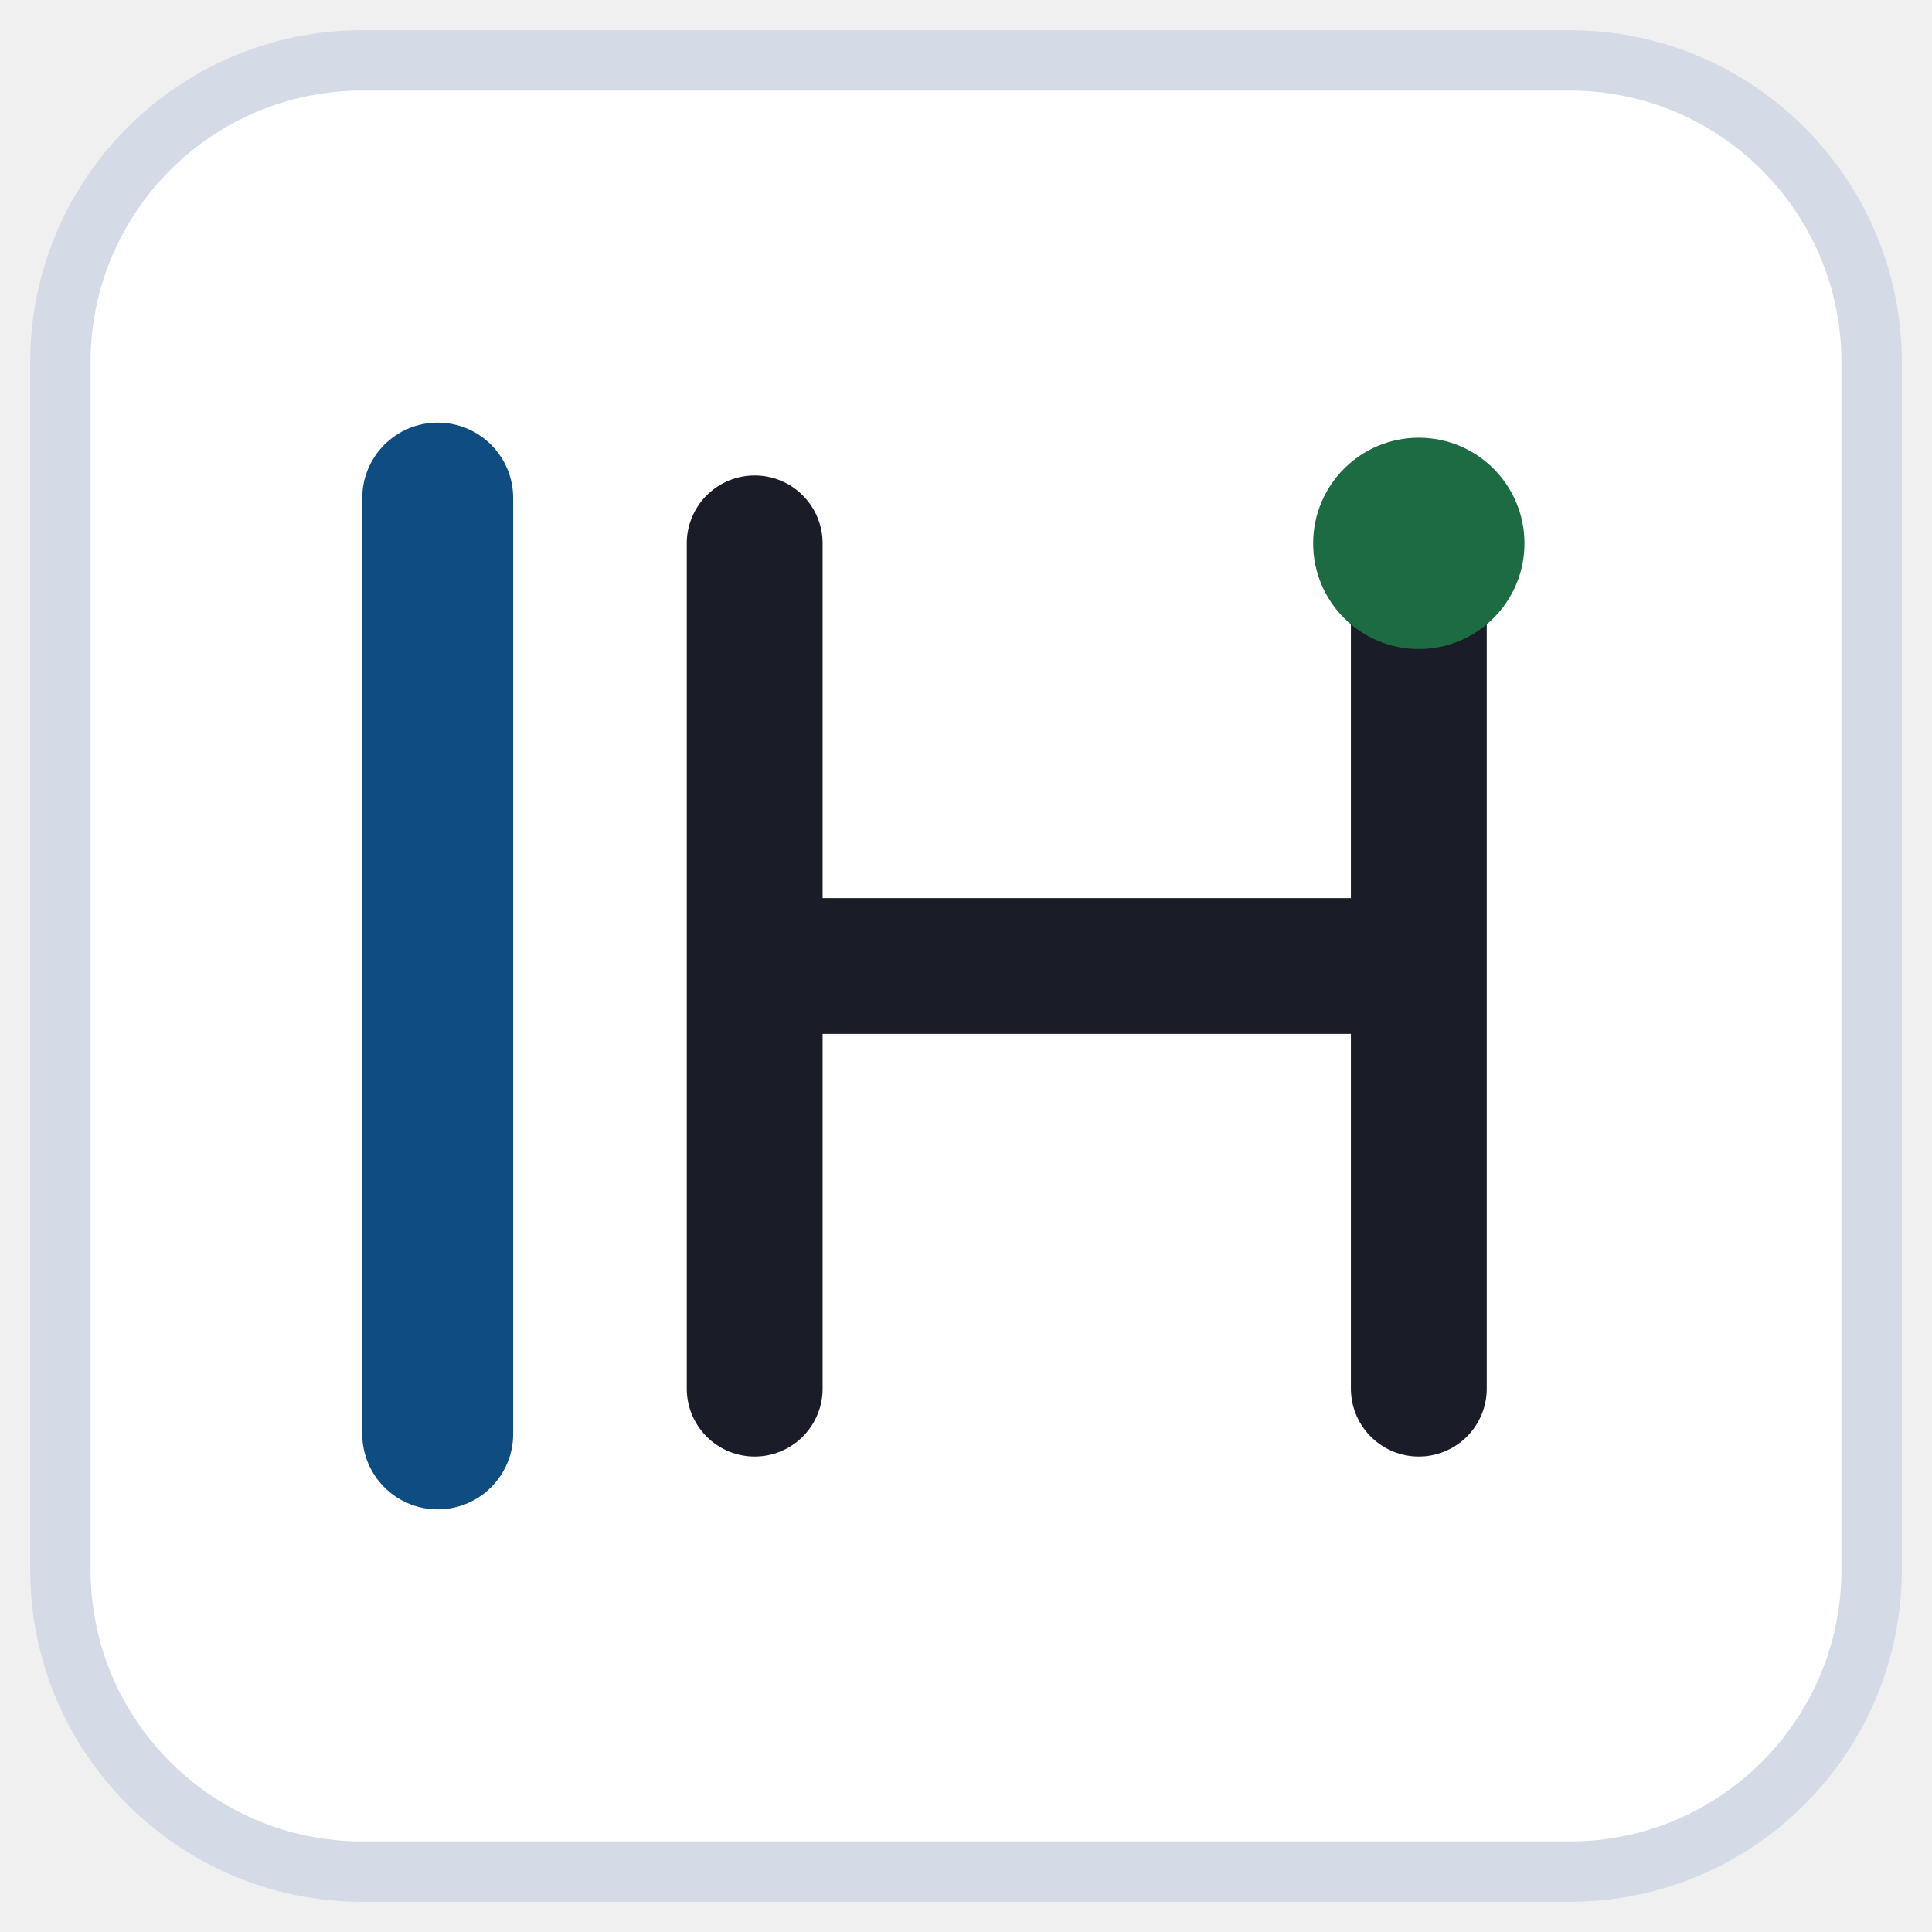
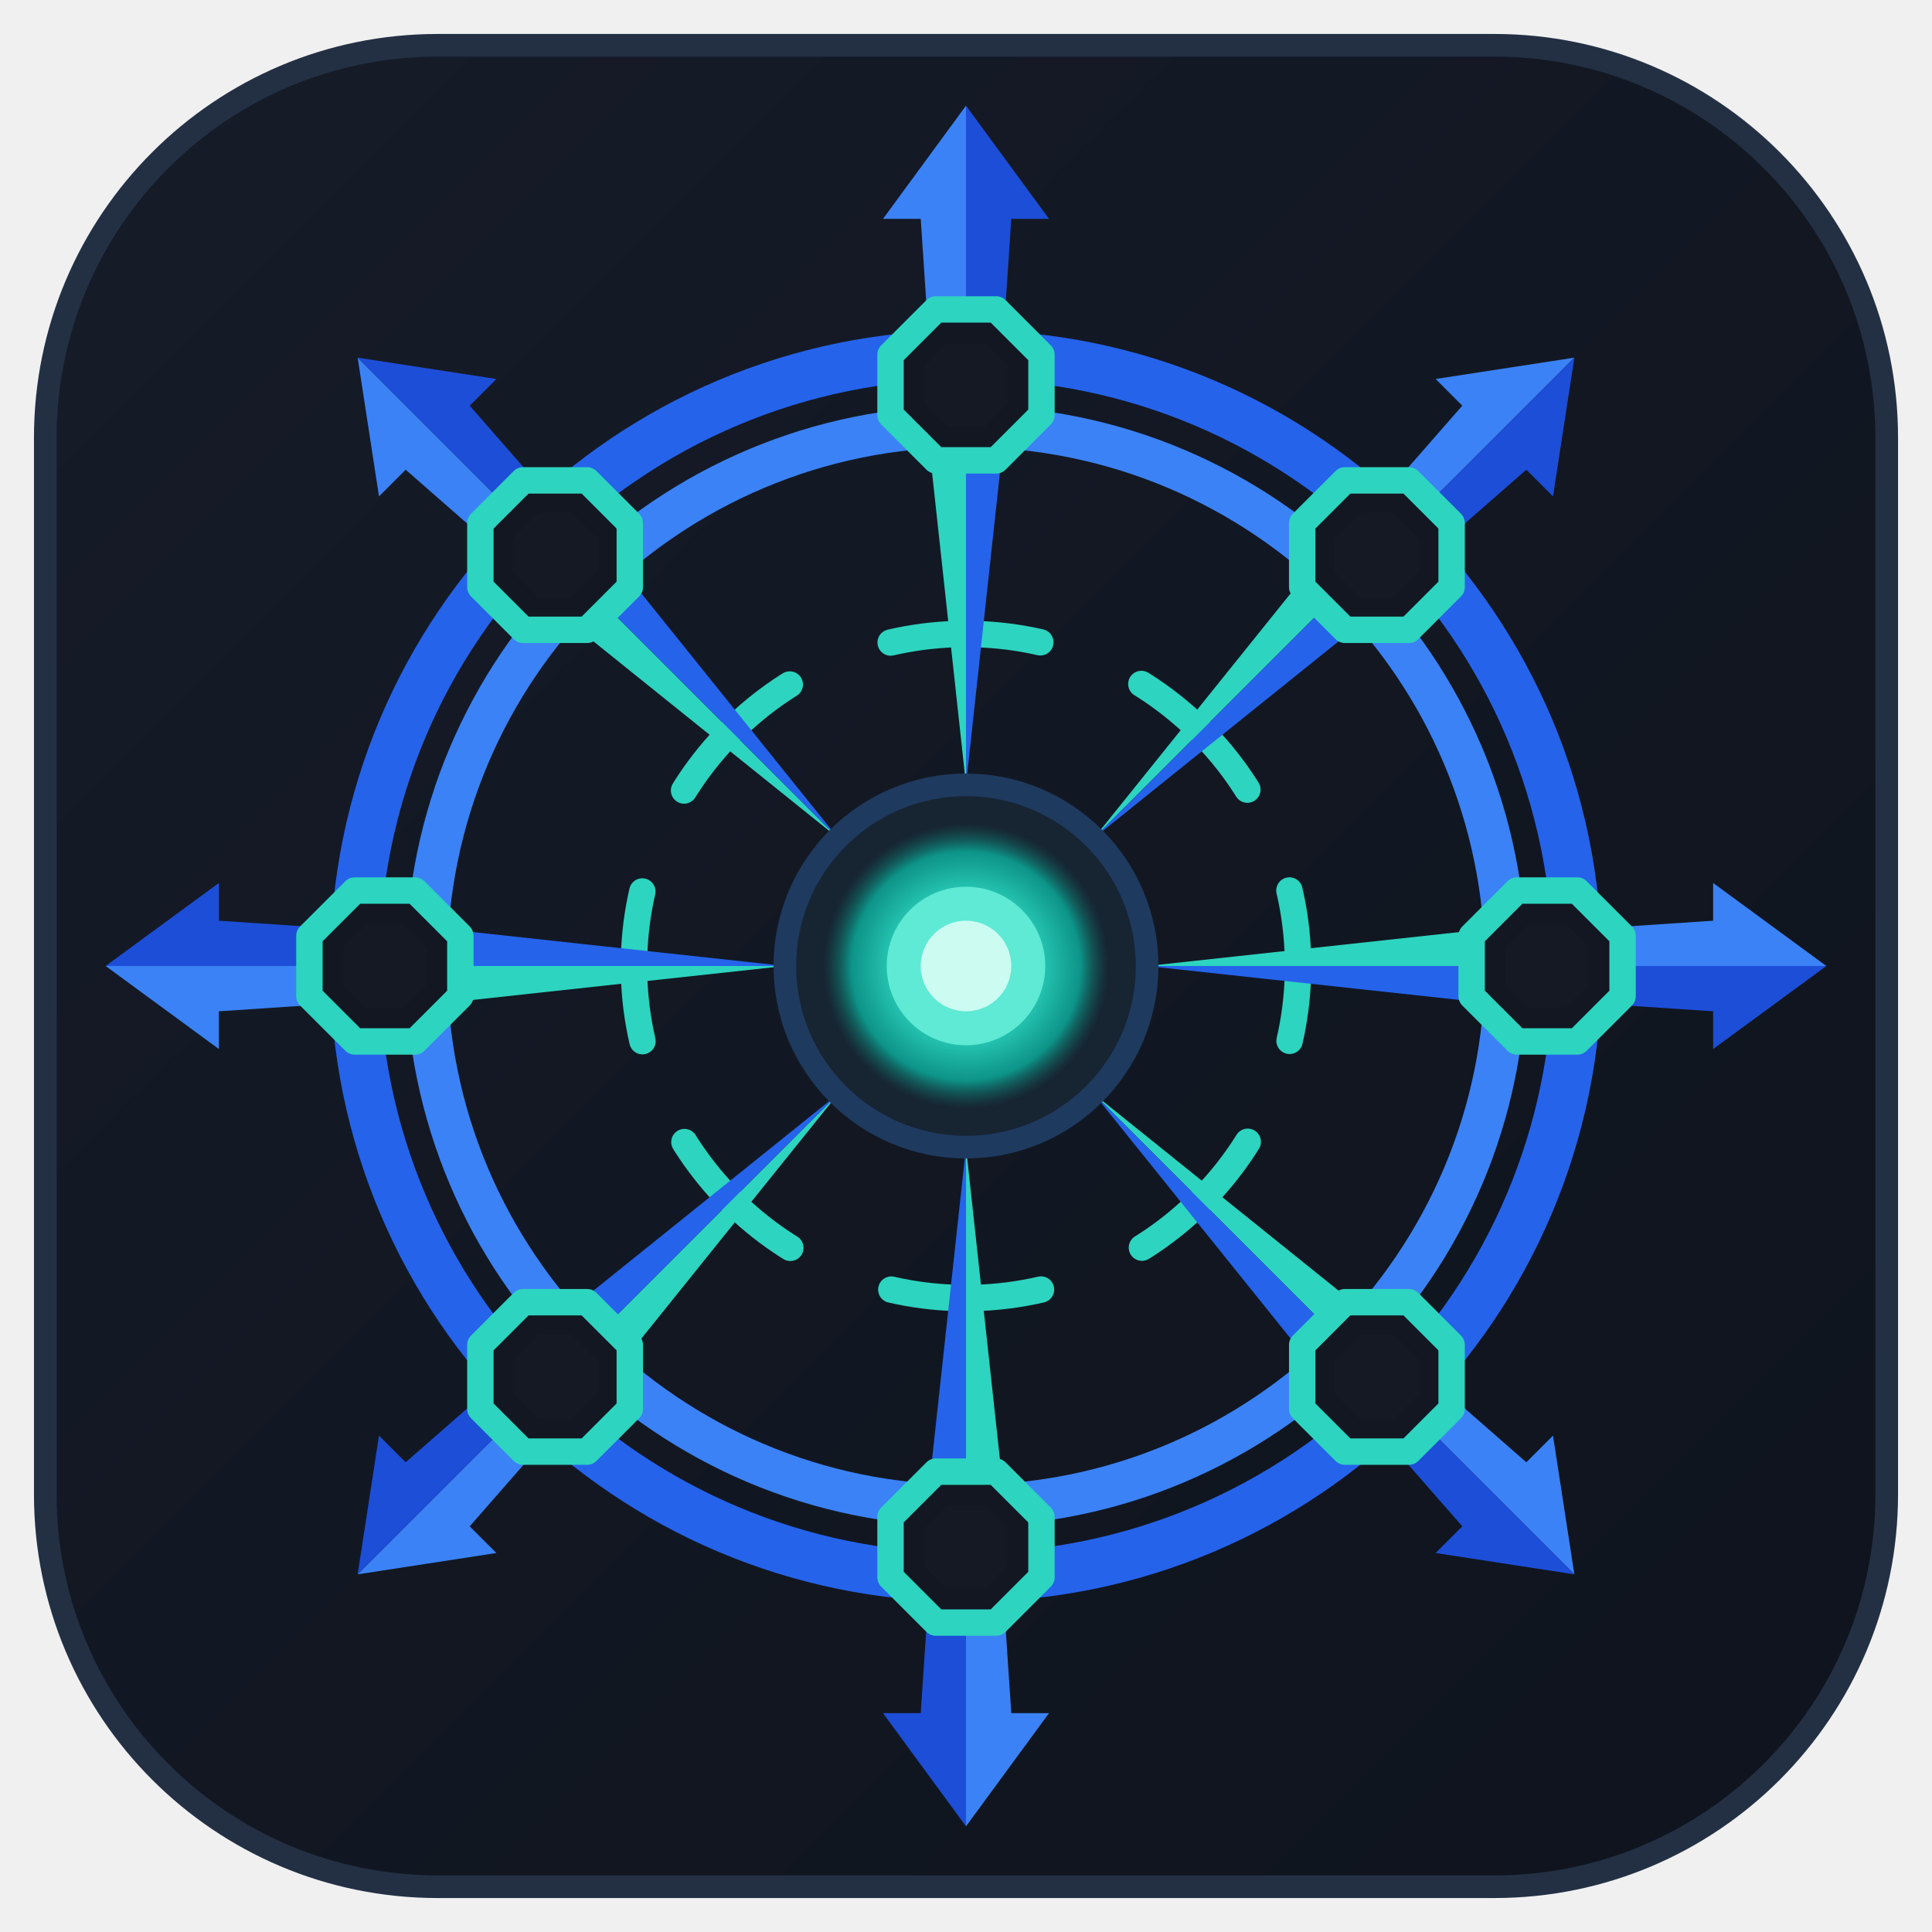
- <svg xmlns="http://www.w3.org/2000/svg" viewBox="0 0 64 64" width="64" height="64" fill="none">
-   <rect x="2" y="2" width="60" height="60" rx="10" fill="#ffffff" stroke="#d5dbe6" stroke-width="2" />
-   <rect x="12" y="14" width="5" height="36" rx="2.5" fill="#0f4c81" />
-   <path d="M25 18V46M47 18V46M25 32H47" stroke="#1a1d27" stroke-width="4.5" stroke-linecap="round" stroke-linejoin="round" />
-   <circle cx="47" cy="18" r="3.5" fill="#1c6b42" />
+ <svg xmlns="http://www.w3.org/2000/svg" viewBox="0 0 256 256" fill="none">
+   <defs>
+     <radialGradient id="helmCoreGlow" cx="50%" cy="50%" r="50%">
+       <stop offset="0%" stop-color="#99F6E4" />
+       <stop offset="45%" stop-color="#2DD4BF" />
+       <stop offset="80%" stop-color="#0D9488" />
+       <stop offset="100%" stop-color="#115E59" stop-opacity="0" />
+     </radialGradient>
+     <linearGradient id="helmBg" x1="0" y1="0" x2="256" y2="256" gradientUnits="userSpaceOnUse">
+       <stop offset="0%" stop-color="#161C28" />
+       <stop offset="100%" stop-color="#0E131D" />
+     </linearGradient>
+     <g id="helmSpoke">
+       <polygon points="128,104 123,58 128,58" fill="#2DD4BF" />
+       <polygon points="128,104 133,58 128,58" fill="#2563EB" />
+       <polygon points="128,14 117,29 122,29 123,44 128,44" fill="#3B82F6" />
+       <polygon points="128,14 139,29 134,29 133,44 128,44" fill="#1D4ED8" />
+       <polygon points="124,41 132,41 138,47 138,55 132,61 124,61 118,55 118,47" fill="#121722" stroke="#2DD4BF" stroke-width="3.5" stroke-linejoin="round" />
+       <polygon points="125.5,45.5 130.5,45.5 133.5,48.5 133.5,53.5 130.5,56.5 125.5,56.5 122.5,53.5 122.5,48.5" fill="#141923" />
+     </g>
+   </defs>
+   <rect x="6" y="6" width="244" height="244" rx="52" fill="url(#helmBg)" stroke="#233044" stroke-width="3" />
+   <circle cx="128" cy="128" r="81" stroke="#2563EB" stroke-width="6.5" />
+   <circle cx="128" cy="128" r="71.5" stroke="#3B82F6" stroke-width="5.5" />
+   <circle cx="128" cy="128" r="44" stroke="#2DD4BF" stroke-width="3.5" stroke-dasharray="20 14.55" stroke-dashoffset="10" stroke-linecap="round" />
+   <use href="#helmSpoke" transform="rotate(0 128 128)" />
+   <use href="#helmSpoke" transform="rotate(45 128 128)" />
+   <use href="#helmSpoke" transform="rotate(90 128 128)" />
+   <use href="#helmSpoke" transform="rotate(135 128 128)" />
+   <use href="#helmSpoke" transform="rotate(180 128 128)" />
+   <use href="#helmSpoke" transform="rotate(225 128 128)" />
+   <use href="#helmSpoke" transform="rotate(270 128 128)" />
+   <use href="#helmSpoke" transform="rotate(315 128 128)" />
+   <circle cx="128" cy="128" r="24" fill="#172432" stroke="#1E3A5F" stroke-width="3" />
+   <circle cx="128" cy="128" r="19" fill="url(#helmCoreGlow)" />
+   <circle cx="128" cy="128" r="10.5" fill="#5EEAD4" />
+   <circle cx="128" cy="128" r="6" fill="#CCFBF1" />
</svg>
